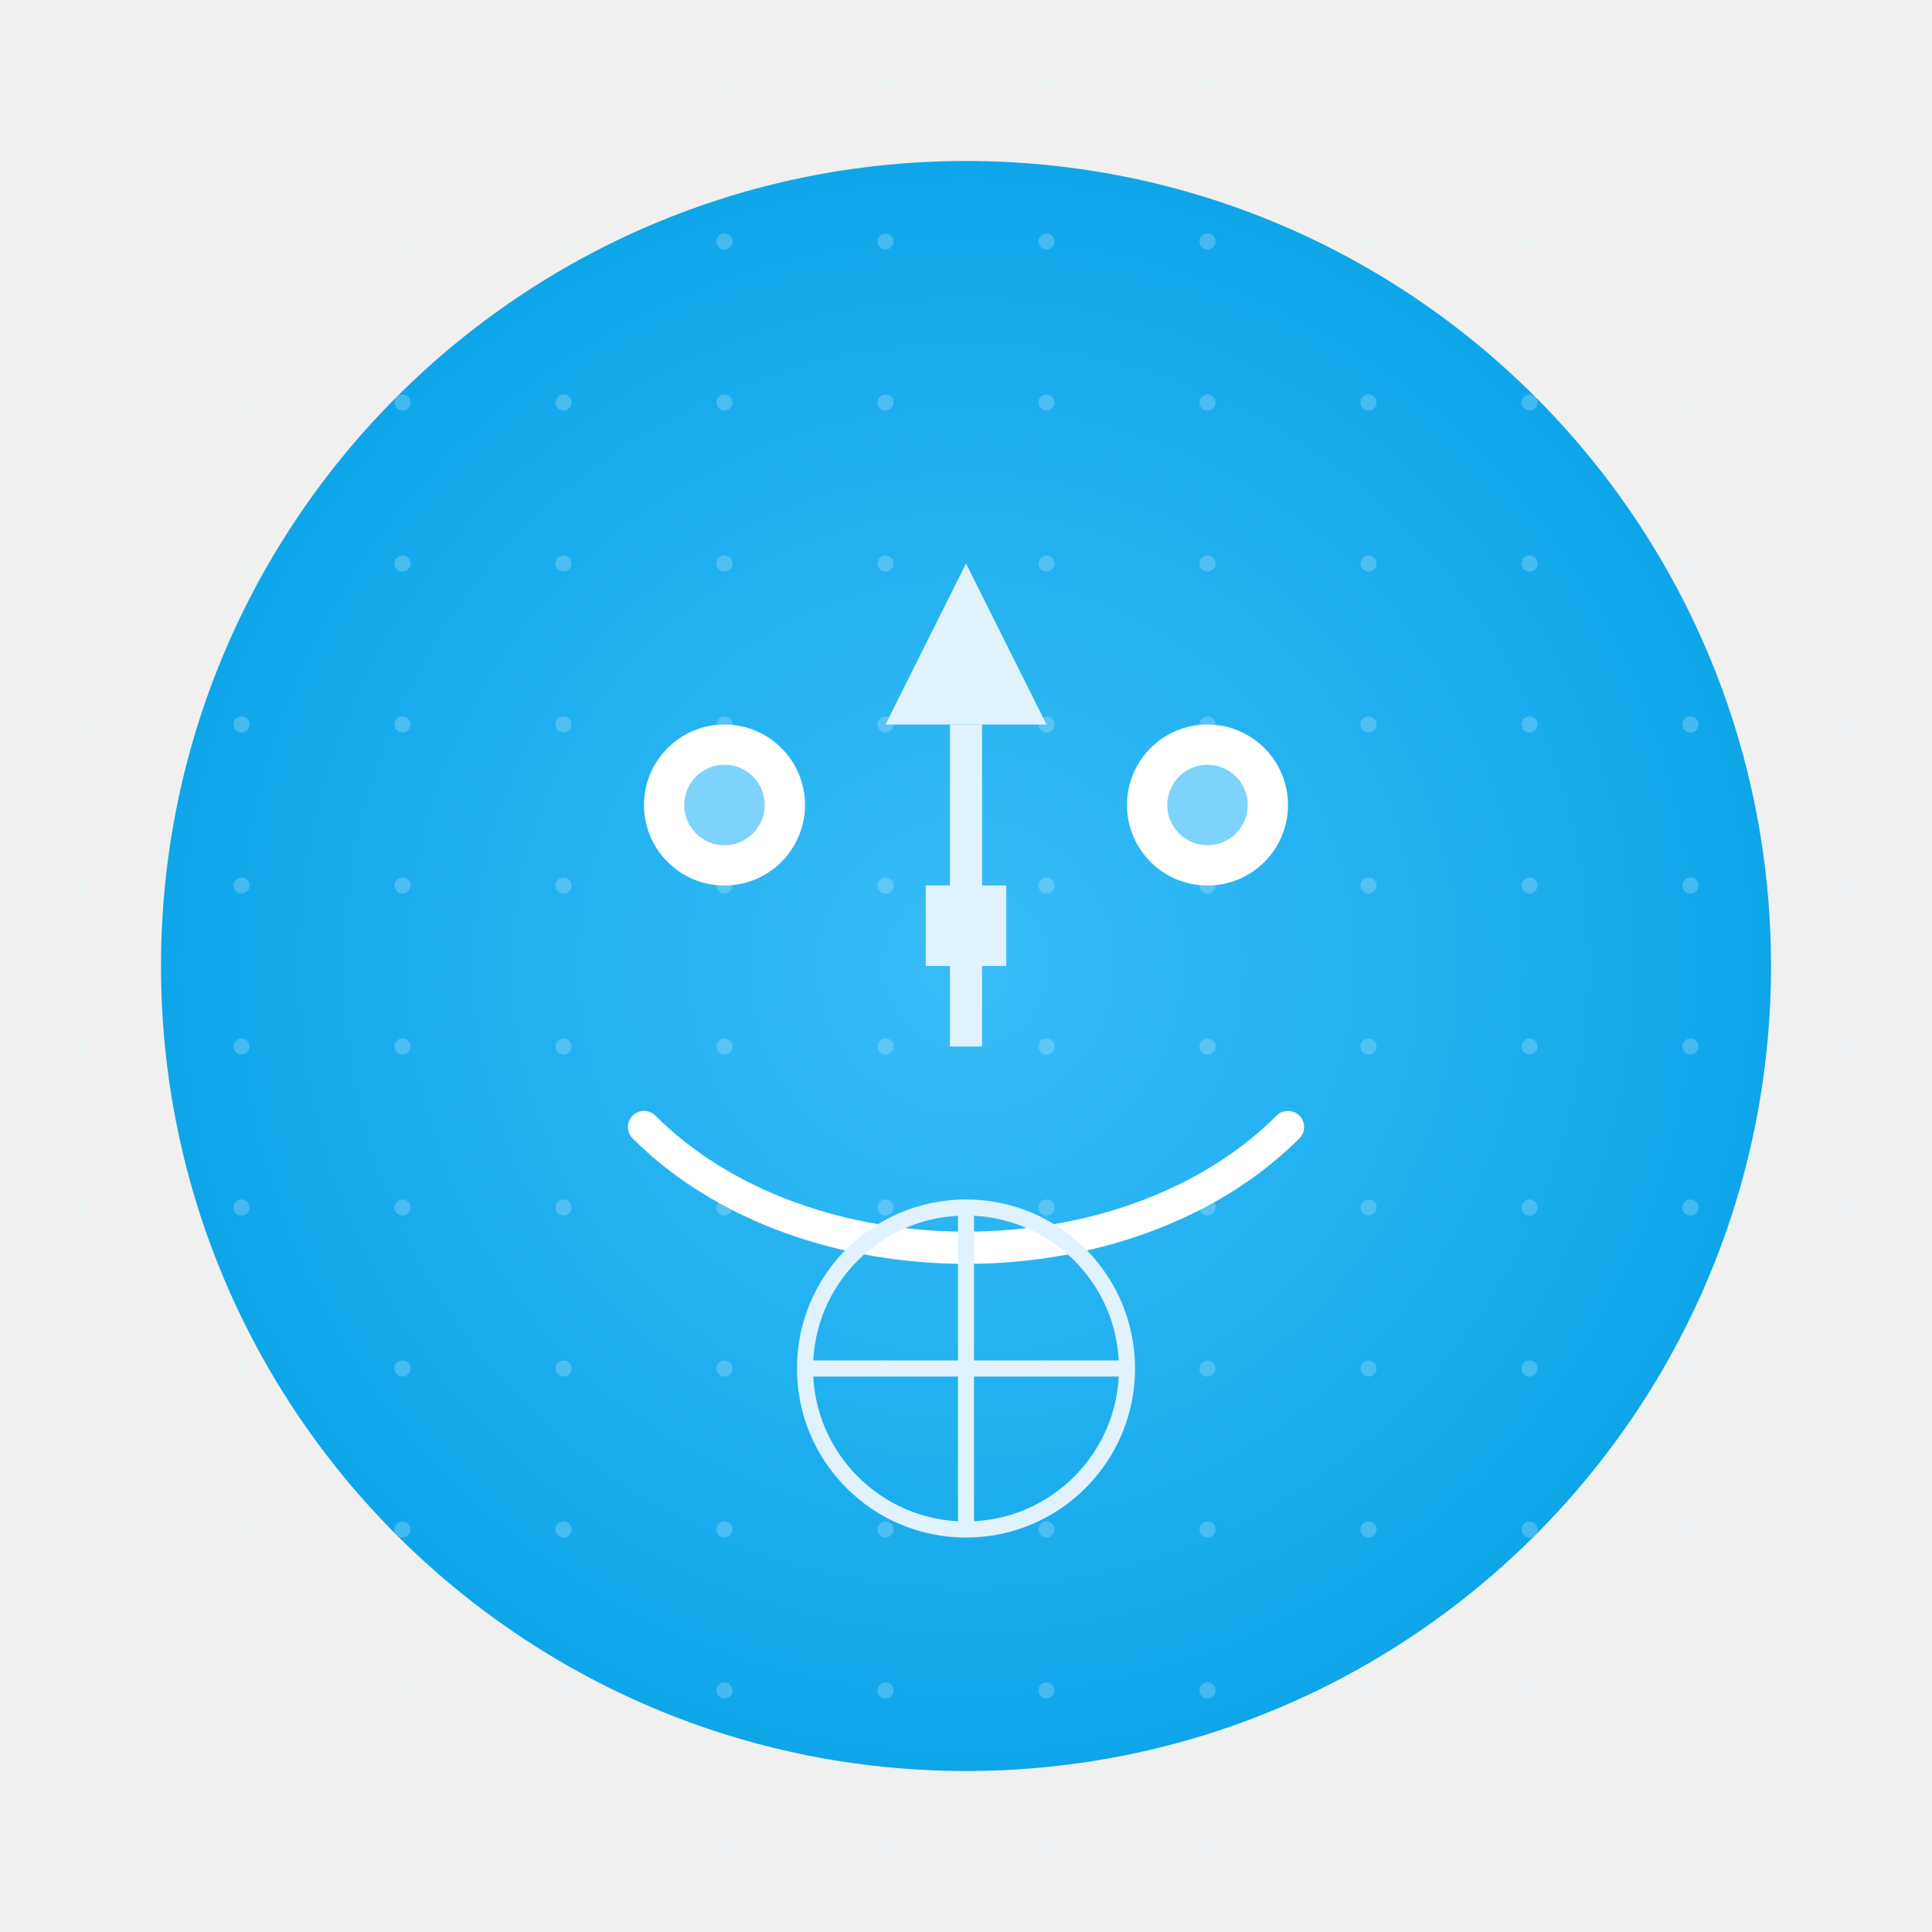
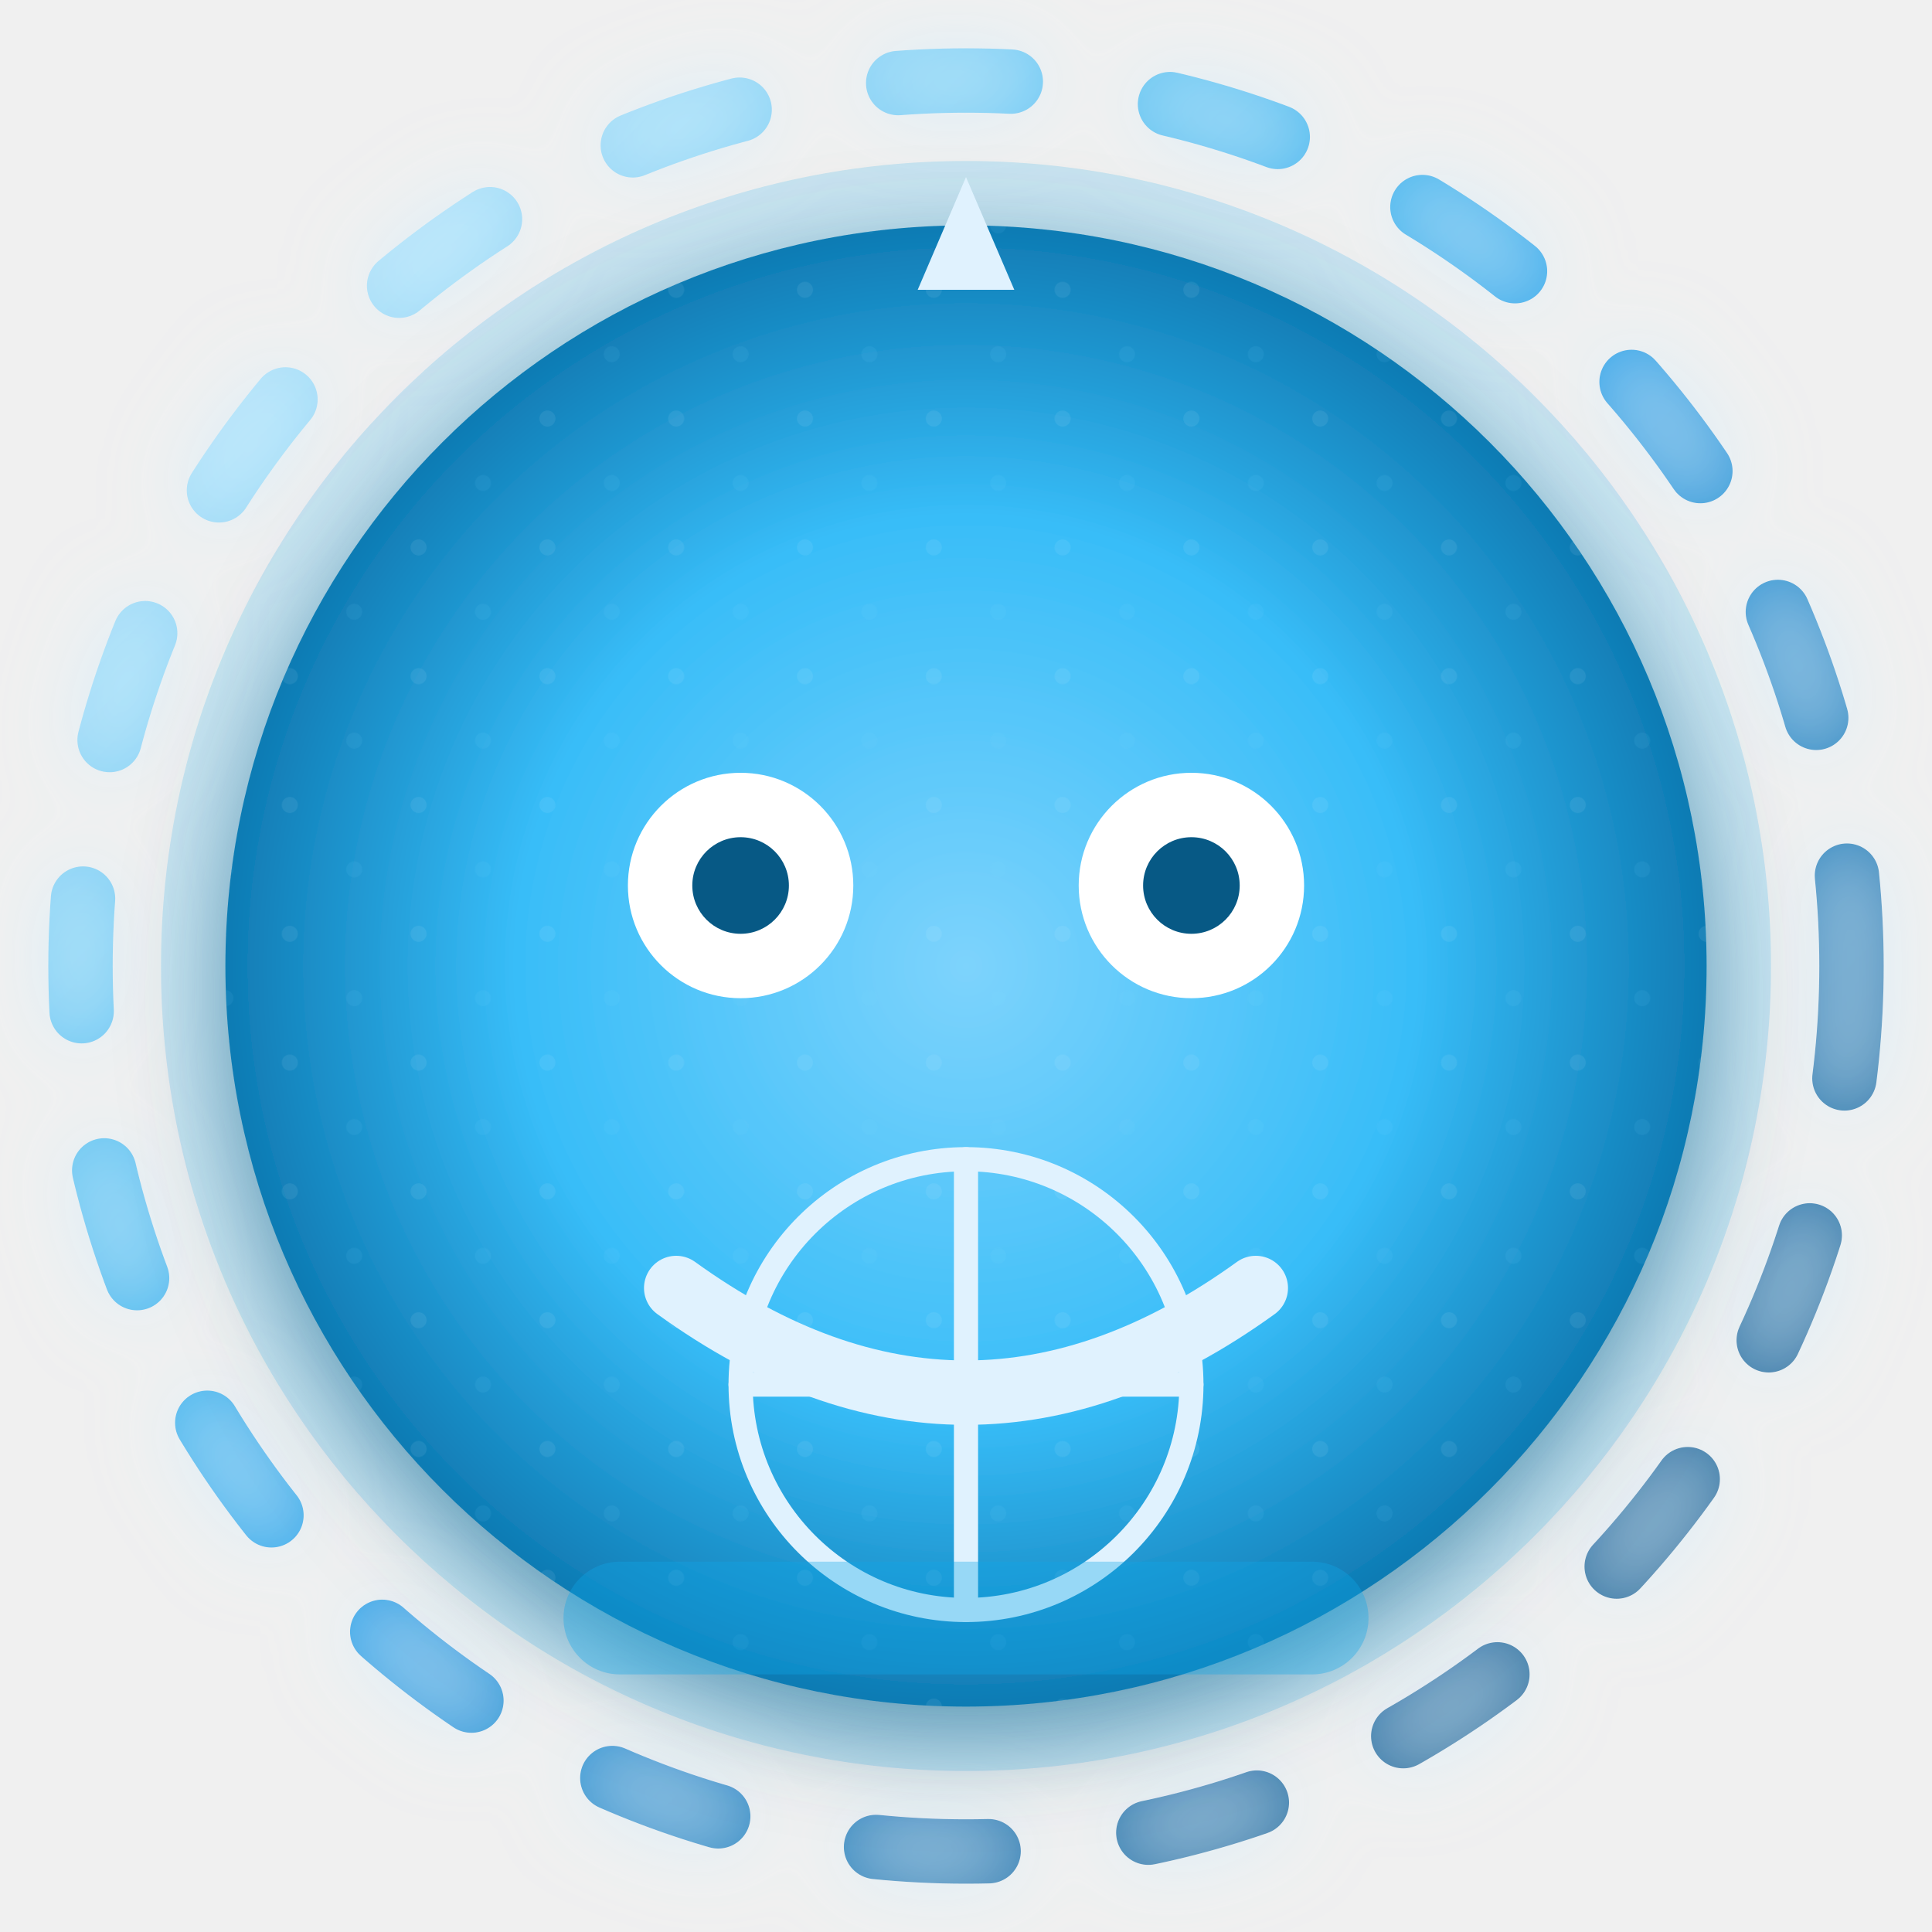
- <svg xmlns="http://www.w3.org/2000/svg" width="240" height="240" viewBox="0 0 240 240" fill="none">
-   <circle cx="120" cy="120" r="100" fill="url(#faceGradient)" />
-   <circle cx="120" cy="120" r="120" fill="url(#patternGlobo)" opacity="0.25" />
-   <circle cx="90" cy="100" r="10" fill="white" />
-   <circle cx="150" cy="100" r="10" fill="white" />
-   <circle cx="90" cy="100" r="5" fill="#7DD3FC" />
-   <circle cx="150" cy="100" r="5" fill="#7DD3FC" />
-   <path d="M80 140C100 160 140 160 160 140" stroke="white" stroke-width="4" stroke-linecap="round" />
-   <path d="M120 70L130 90H110L120 70Z" fill="#E0F2FE" />
-   <rect x="118" y="90" width="4" height="40" fill="#E0F2FE" />
-   <path d="M115 110H125V120H115V110Z" fill="#E0F2FE" />
-   <circle cx="120" cy="170" r="20" stroke="#E0F2FE" stroke-width="2" />
-   <path d="M100 170H140" stroke="#E0F2FE" stroke-width="2" />
-   <path d="M120 150V190" stroke="#E0F2FE" stroke-width="2" />
+ <svg xmlns="http://www.w3.org/2000/svg" width="240" height="240" viewBox="0 0 240 240" fill="none" aria-labelledby="gbtitle gbdesc" role="img">
  <defs>
-     <radialGradient id="faceGradient" cx="50%" cy="50%" r="50%" fx="50%" fy="50%">
-       <stop offset="0%" stop-color="#38BDF8" />
-       <stop offset="100%" stop-color="#0EA5E9" />
+     <radialGradient id="globoFace" cx="0.5" cy="0.5" r="0.55">
+       <stop offset="0%" stop-color="#7DD3FC" />
+       <stop offset="55%" stop-color="#38BDF8" />
+       <stop offset="100%" stop-color="#0369A1" />
    </radialGradient>
-     <pattern id="patternGlobo" x="0" y="0" width="20" height="20" patternUnits="userSpaceOnUse">
-       <circle cx="10" cy="10" r="1" fill="#E0F2FE" />
+     <linearGradient id="globoRing" x1="0" y1="0" x2="1" y2="1">
+       <stop offset="0%" stop-color="#E0F2FE" />
+       <stop offset="50%" stop-color="#0EA5E9" />
+       <stop offset="100%" stop-color="#075985" />
+     </linearGradient>
+     <filter id="globoGlow" x="-50%" y="-50%" width="200%" height="200%">
+       <feGaussianBlur in="SourceGraphic" stdDeviation="5" result="b" />
+       <feColorMatrix in="b" type="matrix" values="0 0 0 0 0.6  0 0 0 0 0.85  0 0 0 0 1  0 0 0 0.55 0" result="c" />
+       <feBlend in="SourceGraphic" in2="c" mode="screen" />
+     </filter>
+     <filter id="globoShadow" x="-50%" y="-50%" width="200%" height="200%">
+       <feDropShadow dx="0" dy="4" stdDeviation="6" flood-color="#075985" flood-opacity="0.55" />
+     </filter>
+     <pattern id="globoDots" width="16" height="16" patternUnits="userSpaceOnUse">
+       <circle cx="4" cy="4" r="1" fill="#E0F2FE" />
+       <circle cx="12" cy="12" r="1" fill="#7DD3FC" />
    </pattern>
+     <path id="planePath" d="M120 12 A108 108 0 1 1 119.9 12" />
+     <style>
+   .gb-ring { stroke-dasharray: 14 20; }
+       .gb-eye { animation: gb-blink 7s ease-in-out infinite; }
+       .gb-mouth { animation: gb-mouth 4.5s ease-in-out infinite; }
+       .gb-plane { animation: gb-plane 9s linear infinite; }
+       .gb-globe { animation: gb-globe 6s linear infinite; transform-origin:120px 172px; }
+       .gb-halo { animation: gb-halo 6s ease-in-out infinite; }
+   /* gb-spin &amp; gb-hue removed: ring static */
+       @keyframes gb-blink { 0%,6%,94%,100% { transform:scaleY(1);} 3%,4% { transform:scaleY(.12);} }
+       @keyframes gb-mouth { 0%,100% { transform:scale(1);} 50% { transform:scale(1.06);} }
+       @keyframes gb-plane { to { offset-distance:100%; } }
+       @keyframes gb-globe { to { transform:rotate(360deg);} }
+       @keyframes gb-halo { 0%,100% { opacity:.2; transform:scale(1);} 50% { opacity:.38; transform:scale(1.08);} }
+     </style>
  </defs>
+   <g filter="url(#globoGlow)">
+     <circle cx="120" cy="120" r="110" fill="none" stroke="url(#globoRing)" stroke-width="8" class="gb-ring" stroke-linecap="round" />
+   </g>
+   <circle cx="120" cy="120" r="100" fill="#0EA5E9" opacity="0.18" class="gb-halo" />
+   <circle cx="120" cy="120" r="92" fill="url(#globoFace)" filter="url(#globoShadow)" />
+   <circle cx="120" cy="120" r="92" fill="url(#globoDots)" opacity="0.08" />
+   <g class="gb-eye">
+     <circle cx="92" cy="110" r="14" fill="#FFF" />
+     <circle cx="92" cy="110" r="6" fill="#075985" />
+   </g>
+   <g class="gb-eye" style="animation-delay:1.6s">
+     <circle cx="148" cy="110" r="14" fill="#FFF" />
+     <circle cx="148" cy="110" r="6" fill="#075985" />
+   </g>
+   <path class="gb-mouth" d="M84 160 Q120 186 156 160" stroke="#E0F2FE" stroke-width="8" stroke-linecap="round" fill="none" />
+   <g class="gb-globe" stroke="#E0F2FE" stroke-width="3" stroke-linecap="round" fill="none">
+     <circle cx="120" cy="172" r="28" />
+     <path d="M92 172 H148" />
+     <path d="M120 144 V200" />
+   </g>
+   <g class="gb-plane" style="offset-path:path('M120 12 A108 108 0 1 1 119.9 12'); offset-distance:0%;">
+     <path d="M120 22 L126 36 H114 Z" fill="#E0F2FE" />
+   </g>
+   <rect x="70" y="194" width="100" height="14" rx="7" fill="#0EA5E9" opacity="0.35" />
</svg>
